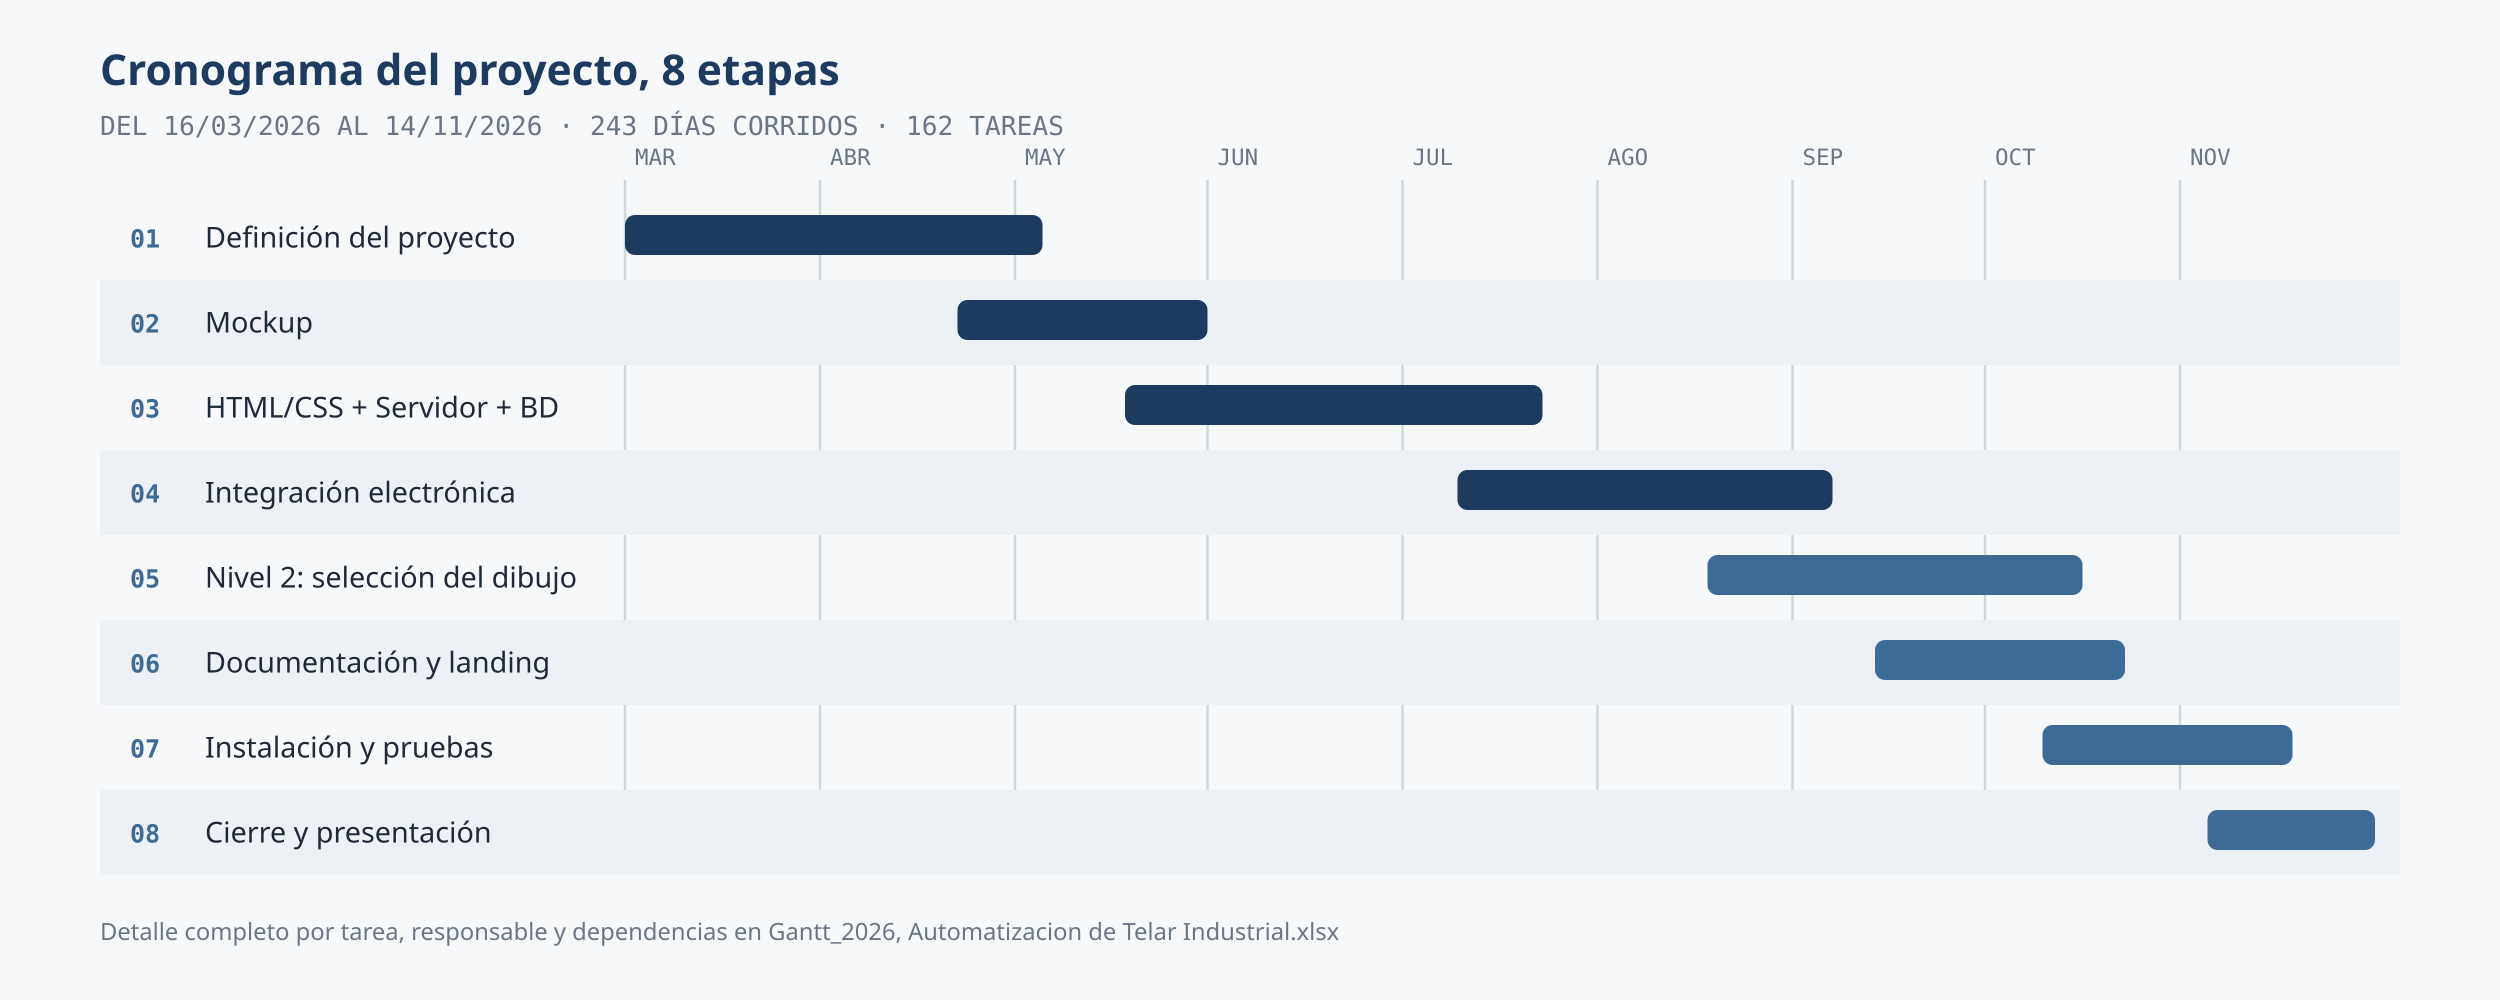
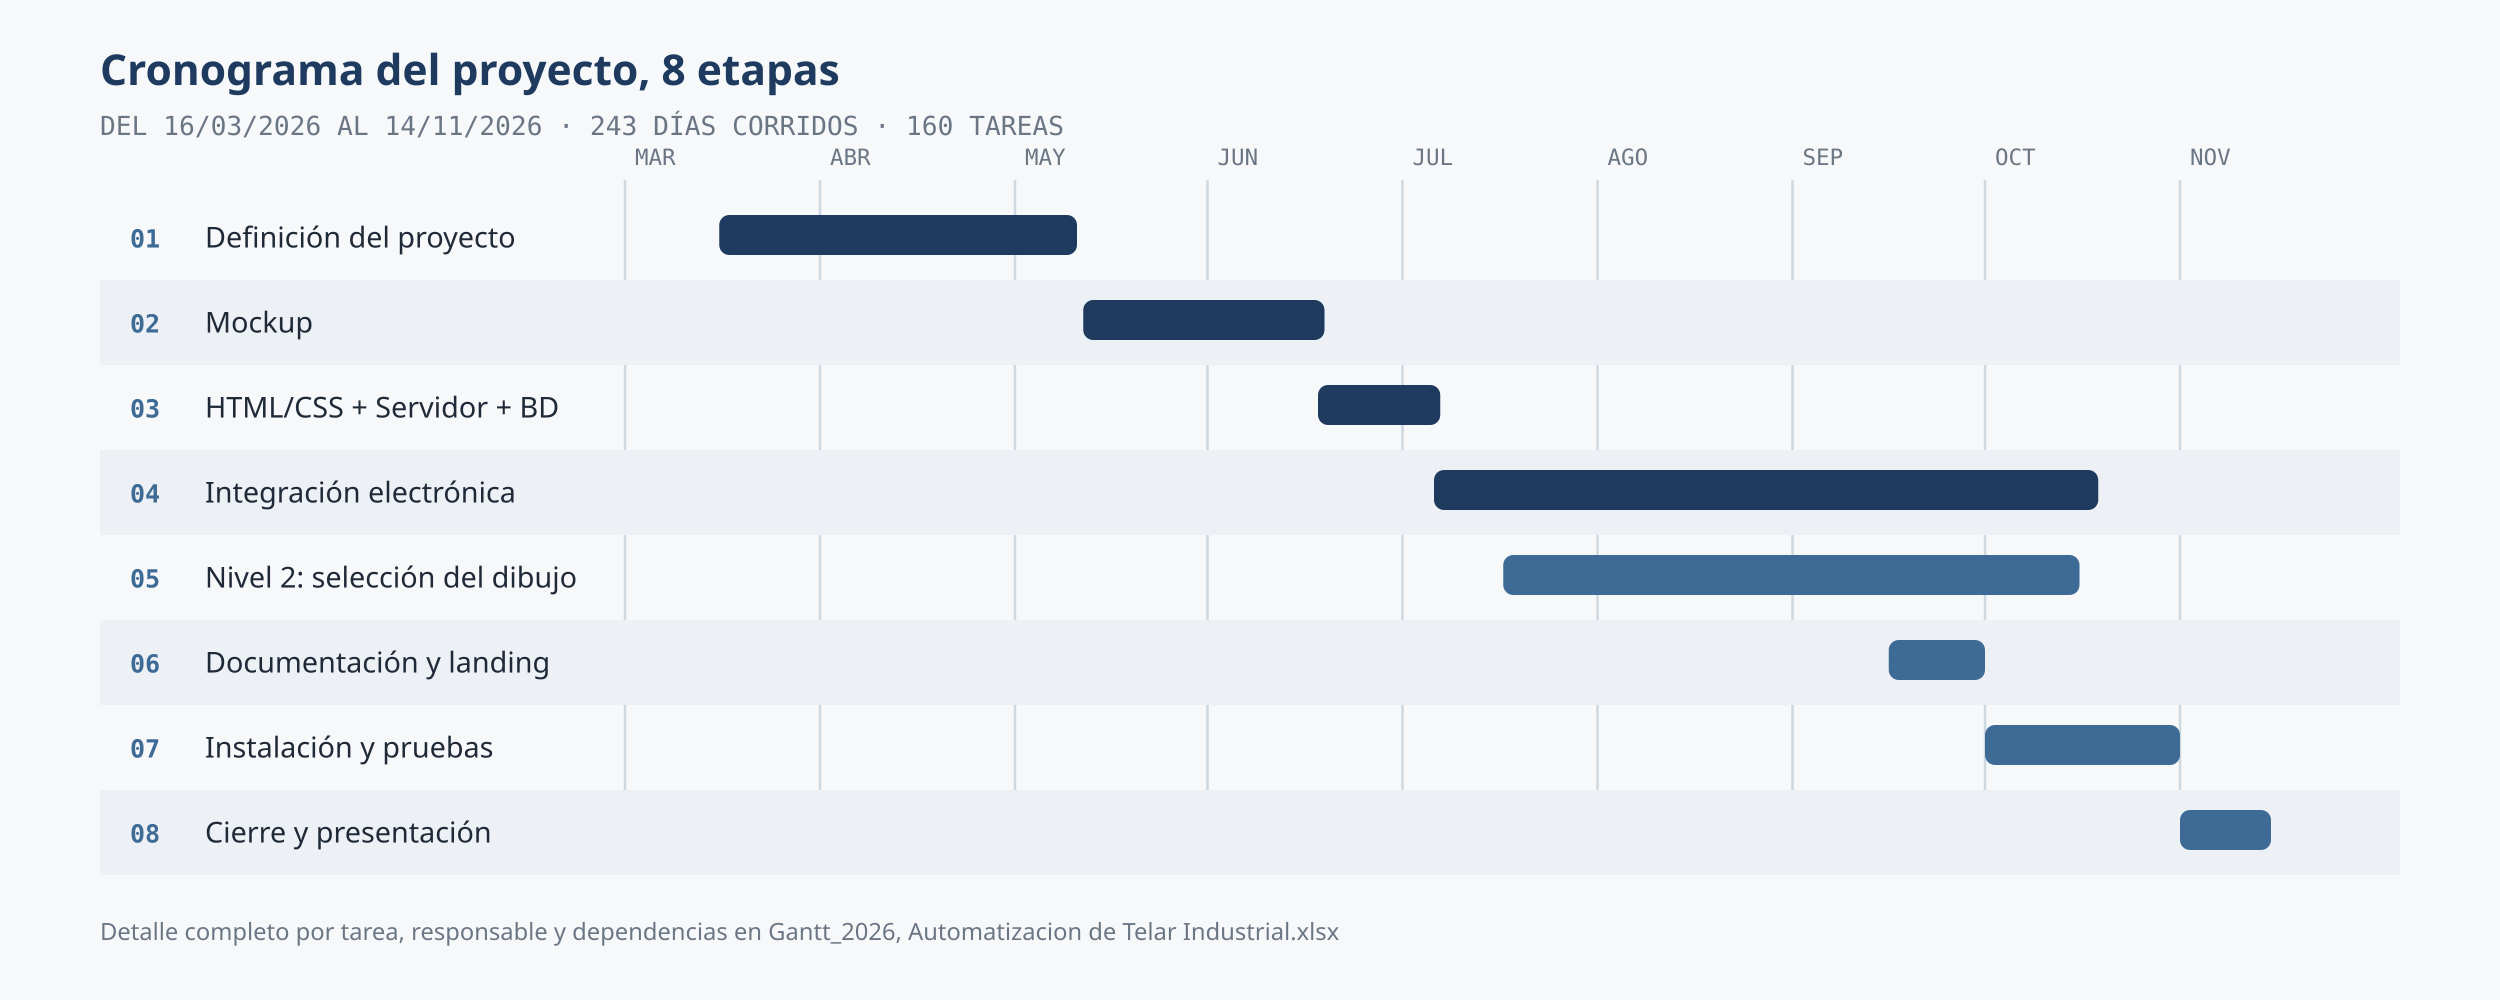
<svg xmlns="http://www.w3.org/2000/svg" viewBox="0 0 1000 400" font-family="IBM Plex Sans, system-ui, sans-serif">
  <rect width="1000" height="400" fill="#F6F8FA" />
  <text x="40" y="34" font-size="17" font-weight="600" fill="#1E3A5F" font-family="Questrial, sans-serif">Cronograma del proyecto, 8 etapas</text>
-   <text x="40" y="54" font-size="10.5" fill="#6B7684" font-family="IBM Plex Mono, ui-monospace, monospace">DEL 16/03/2026 AL 14/11/2026 · 243 DÍAS CORRIDOS · 162 TAREAS</text>
+   <text x="40" y="54" font-size="10.5" fill="#6B7684" font-family="IBM Plex Mono, ui-monospace, monospace">DEL 16/03/2026 AL 14/11/2026 · 243 DÍAS CORRIDOS · 160 TAREAS</text>
  <line x1="250" y1="72" x2="250" y2="350" stroke="#CDD8E0" stroke-width="1" />
  <text x="254" y="66" font-size="9" fill="#6B7684" font-family="IBM Plex Mono, ui-monospace, monospace">MAR</text>
  <line x1="328" y1="72" x2="328" y2="350" stroke="#CDD8E0" stroke-width="1" />
  <text x="332" y="66" font-size="9" fill="#6B7684" font-family="IBM Plex Mono, ui-monospace, monospace">ABR</text>
  <line x1="406" y1="72" x2="406" y2="350" stroke="#CDD8E0" stroke-width="1" />
  <text x="410" y="66" font-size="9" fill="#6B7684" font-family="IBM Plex Mono, ui-monospace, monospace">MAY</text>
  <line x1="483" y1="72" x2="483" y2="350" stroke="#CDD8E0" stroke-width="1" />
  <text x="487" y="66" font-size="9" fill="#6B7684" font-family="IBM Plex Mono, ui-monospace, monospace">JUN</text>
  <line x1="561" y1="72" x2="561" y2="350" stroke="#CDD8E0" stroke-width="1" />
  <text x="565" y="66" font-size="9" fill="#6B7684" font-family="IBM Plex Mono, ui-monospace, monospace">JUL</text>
  <line x1="639" y1="72" x2="639" y2="350" stroke="#CDD8E0" stroke-width="1" />
  <text x="643" y="66" font-size="9" fill="#6B7684" font-family="IBM Plex Mono, ui-monospace, monospace">AGO</text>
  <line x1="717" y1="72" x2="717" y2="350" stroke="#CDD8E0" stroke-width="1" />
  <text x="721" y="66" font-size="9" fill="#6B7684" font-family="IBM Plex Mono, ui-monospace, monospace">SEP</text>
  <line x1="794" y1="72" x2="794" y2="350" stroke="#CDD8E0" stroke-width="1" />
  <text x="798" y="66" font-size="9" fill="#6B7684" font-family="IBM Plex Mono, ui-monospace, monospace">OCT</text>
  <line x1="872" y1="72" x2="872" y2="350" stroke="#CDD8E0" stroke-width="1" />
  <text x="876" y="66" font-size="9" fill="#6B7684" font-family="IBM Plex Mono, ui-monospace, monospace">NOV</text>
  <text x="52" y="99" font-size="10" fill="#3D6B96" font-family="IBM Plex Mono, ui-monospace, monospace" font-weight="600">01</text>
  <text x="82" y="99" font-size="11.5" fill="#1F2937">Definición del proyecto</text>
-   <rect x="250" y="86" width="167" height="16" rx="4" fill="#1E3A5F" />
+   <rect x="287.7" y="86" width="143.1" height="16" rx="4" fill="#1E3A5F" />
  <rect x="40" y="112" width="920" height="34" fill="#EDF1F5" />
  <text x="52" y="133" font-size="10" fill="#3D6B96" font-family="IBM Plex Mono, ui-monospace, monospace" font-weight="600">02</text>
  <text x="82" y="133" font-size="11.5" fill="#1F2937">Mockup</text>
-   <rect x="383" y="120" width="100" height="16" rx="4" fill="#1E3A5F" />
+   <rect x="433.3" y="120" width="96.5" height="16" rx="4" fill="#1E3A5F" />
  <text x="52" y="167" font-size="10" fill="#3D6B96" font-family="IBM Plex Mono, ui-monospace, monospace" font-weight="600">03</text>
  <text x="82" y="167" font-size="11.5" fill="#1F2937">HTML/CSS + Servidor + BD</text>
-   <rect x="450" y="154" width="167" height="16" rx="4" fill="#1E3A5F" />
+   <rect x="527.2" y="154" width="48.9" height="16" rx="4" fill="#1E3A5F" />
  <rect x="40" y="180" width="920" height="34" fill="#EDF1F5" />
  <text x="52" y="201" font-size="10" fill="#3D6B96" font-family="IBM Plex Mono, ui-monospace, monospace" font-weight="600">04</text>
  <text x="82" y="201" font-size="11.5" fill="#1F2937">Integración electrónica</text>
-   <rect x="583" y="188" width="150" height="16" rx="4" fill="#1E3A5F" />
+   <rect x="573.6" y="188" width="265.7" height="16" rx="4" fill="#1E3A5F" />
  <text x="52" y="235" font-size="10" fill="#3D6B96" font-family="IBM Plex Mono, ui-monospace, monospace" font-weight="600">05</text>
  <text x="82" y="235" font-size="11.5" fill="#1F2937">Nivel 2: selección del dibujo</text>
-   <rect x="683" y="222" width="150" height="16" rx="4" fill="#3D6B96" />
+   <rect x="601.3" y="222" width="230.5" height="16" rx="4" fill="#3D6B96" />
  <rect x="40" y="248" width="920" height="34" fill="#EDF1F5" />
  <text x="52" y="269" font-size="10" fill="#3D6B96" font-family="IBM Plex Mono, ui-monospace, monospace" font-weight="600">06</text>
  <text x="82" y="269" font-size="11.5" fill="#1F2937">Documentación y landing</text>
-   <rect x="750" y="256" width="100" height="16" rx="4" fill="#3D6B96" />
+   <rect x="755.5" y="256" width="38.5" height="16" rx="4" fill="#3D6B96" />
  <text x="52" y="303" font-size="10" fill="#3D6B96" font-family="IBM Plex Mono, ui-monospace, monospace" font-weight="600">07</text>
  <text x="82" y="303" font-size="11.5" fill="#1F2937">Instalación y pruebas</text>
-   <rect x="817" y="290" width="100" height="16" rx="4" fill="#3D6B96" />
+   <rect x="794.0" y="290" width="78.0" height="16" rx="4" fill="#3D6B96" />
  <rect x="40" y="316" width="920" height="34" fill="#EDF1F5" />
  <text x="52" y="337" font-size="10" fill="#3D6B96" font-family="IBM Plex Mono, ui-monospace, monospace" font-weight="600">08</text>
  <text x="82" y="337" font-size="11.5" fill="#1F2937">Cierre y presentación</text>
-   <rect x="883" y="324" width="67" height="16" rx="4" fill="#3D6B96" />
+   <rect x="872.0" y="324" width="36.4" height="16" rx="4" fill="#3D6B96" />
  <text x="40" y="376" font-size="9.5" fill="#6B7684">Detalle completo por tarea, responsable y dependencias en Gantt_2026, Automatizacion de Telar Industrial.xlsx</text>
</svg>
